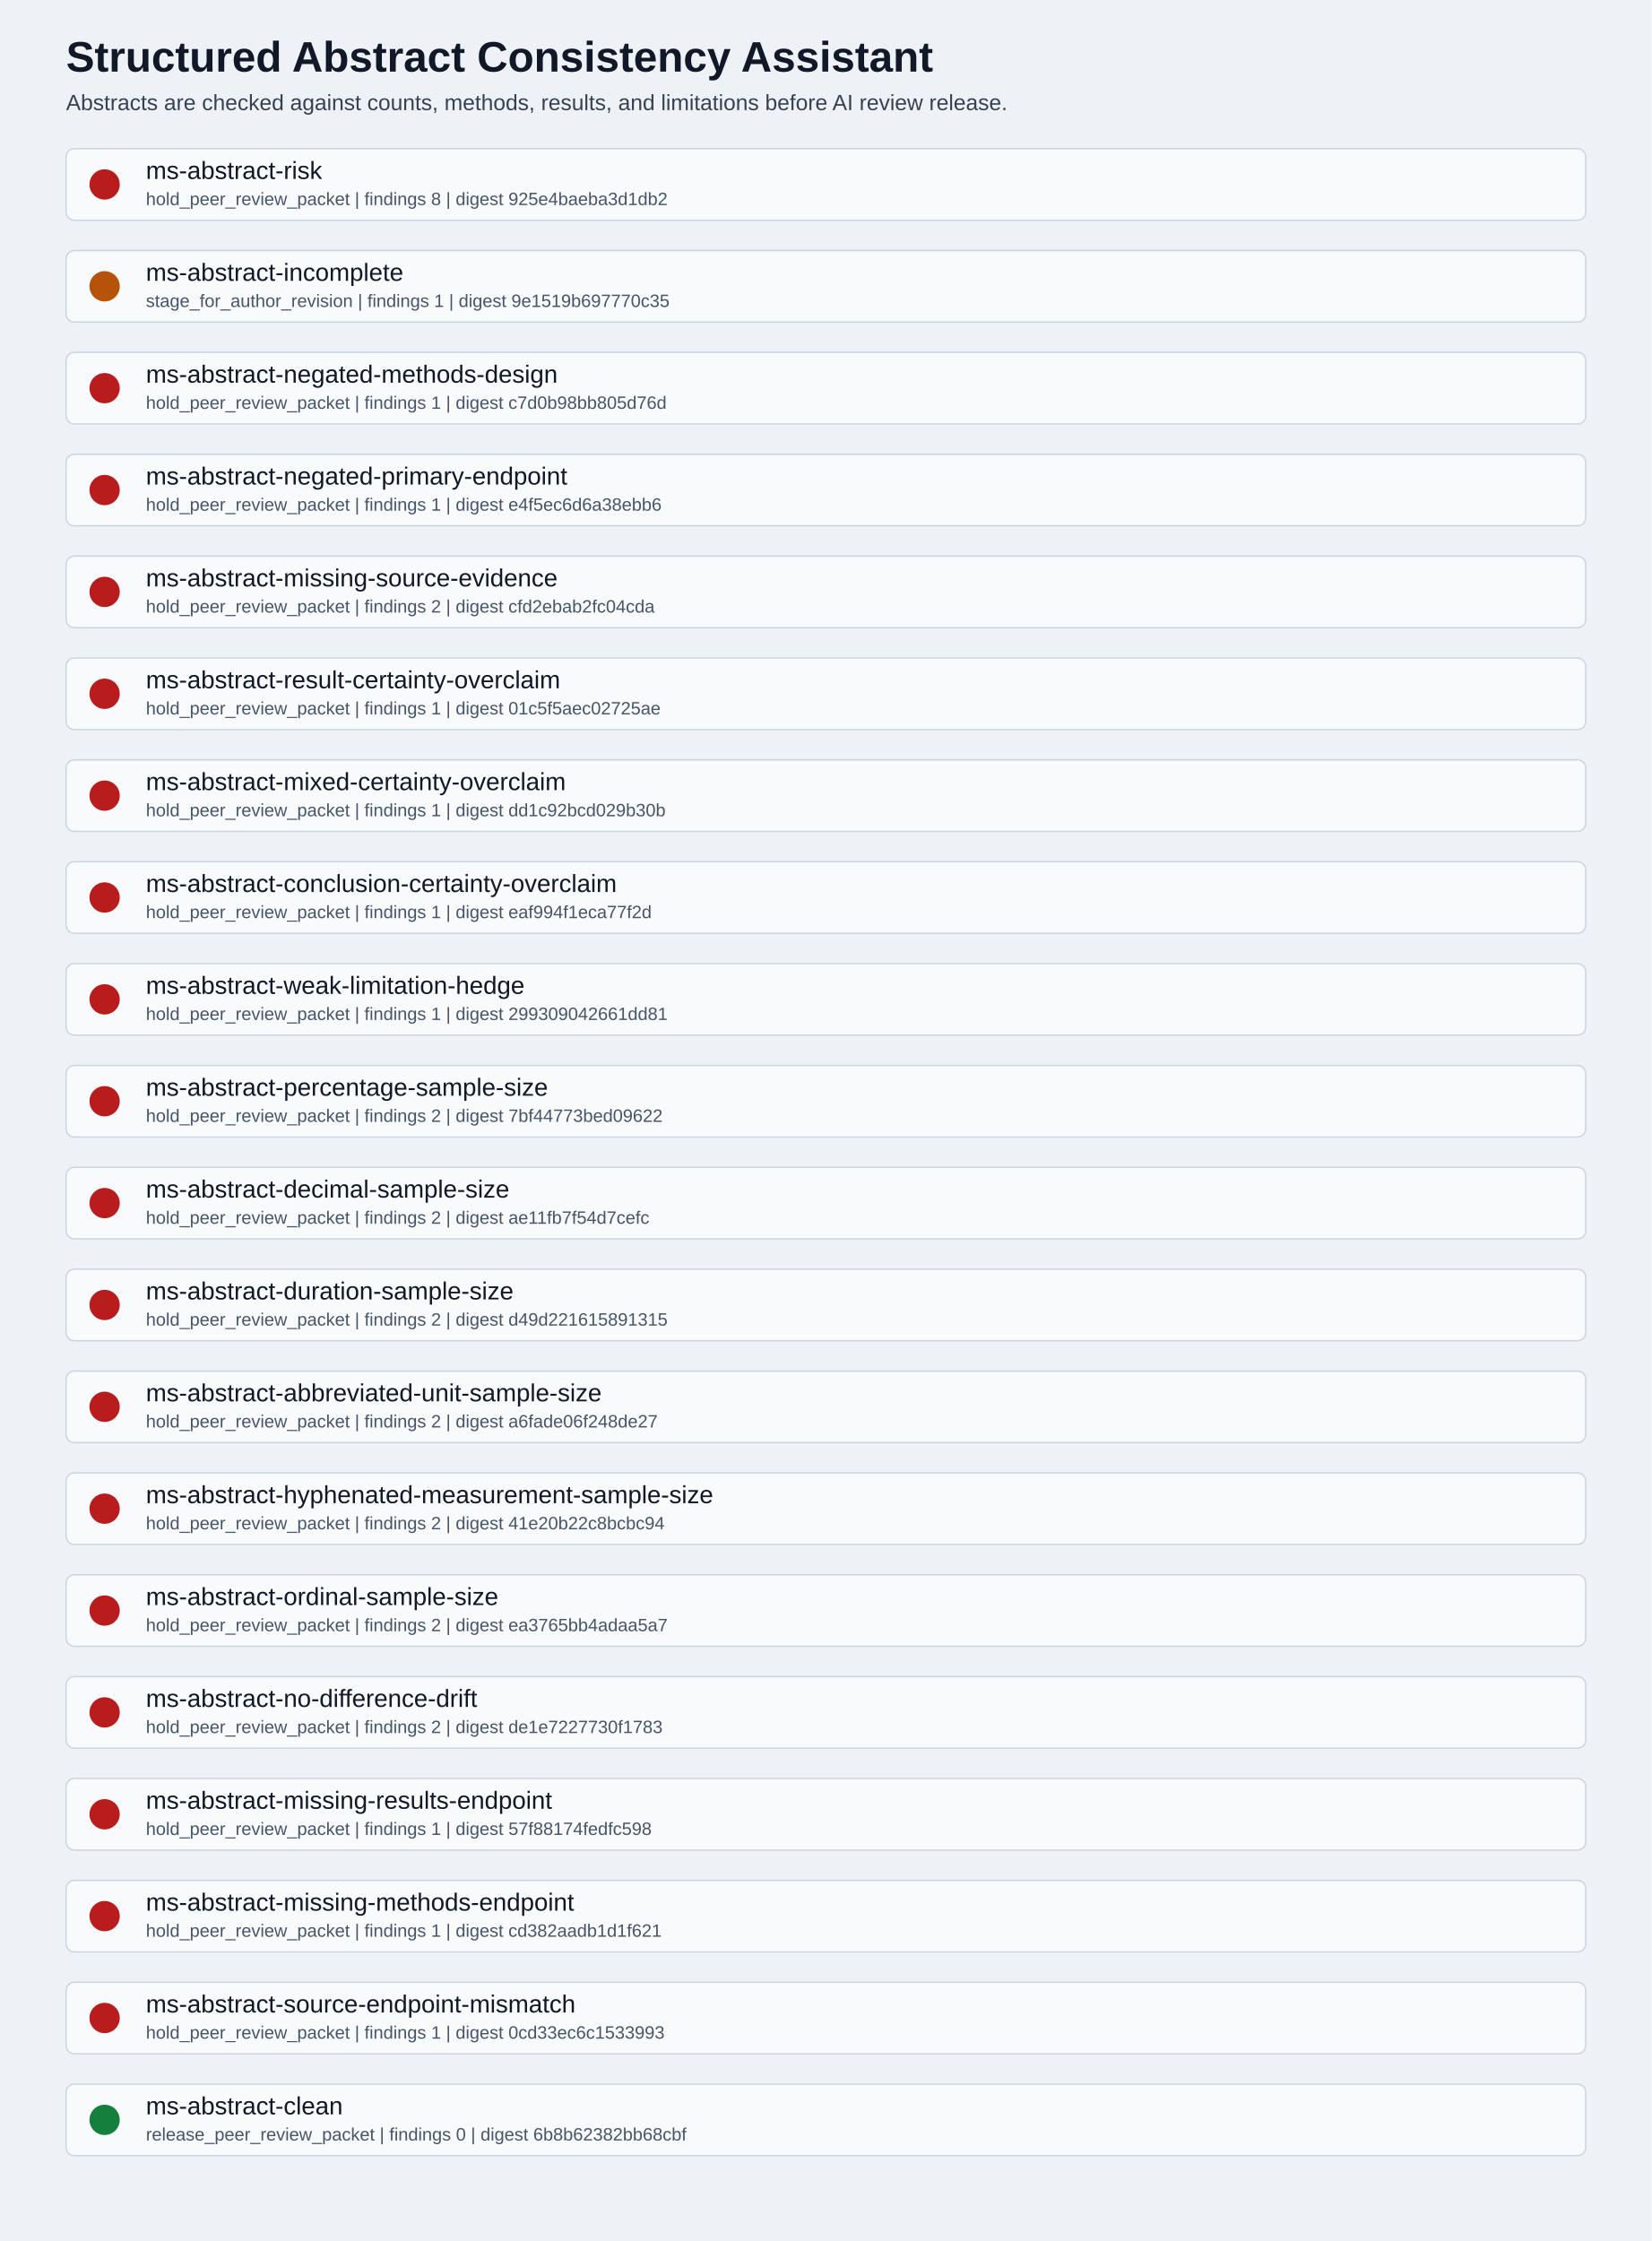
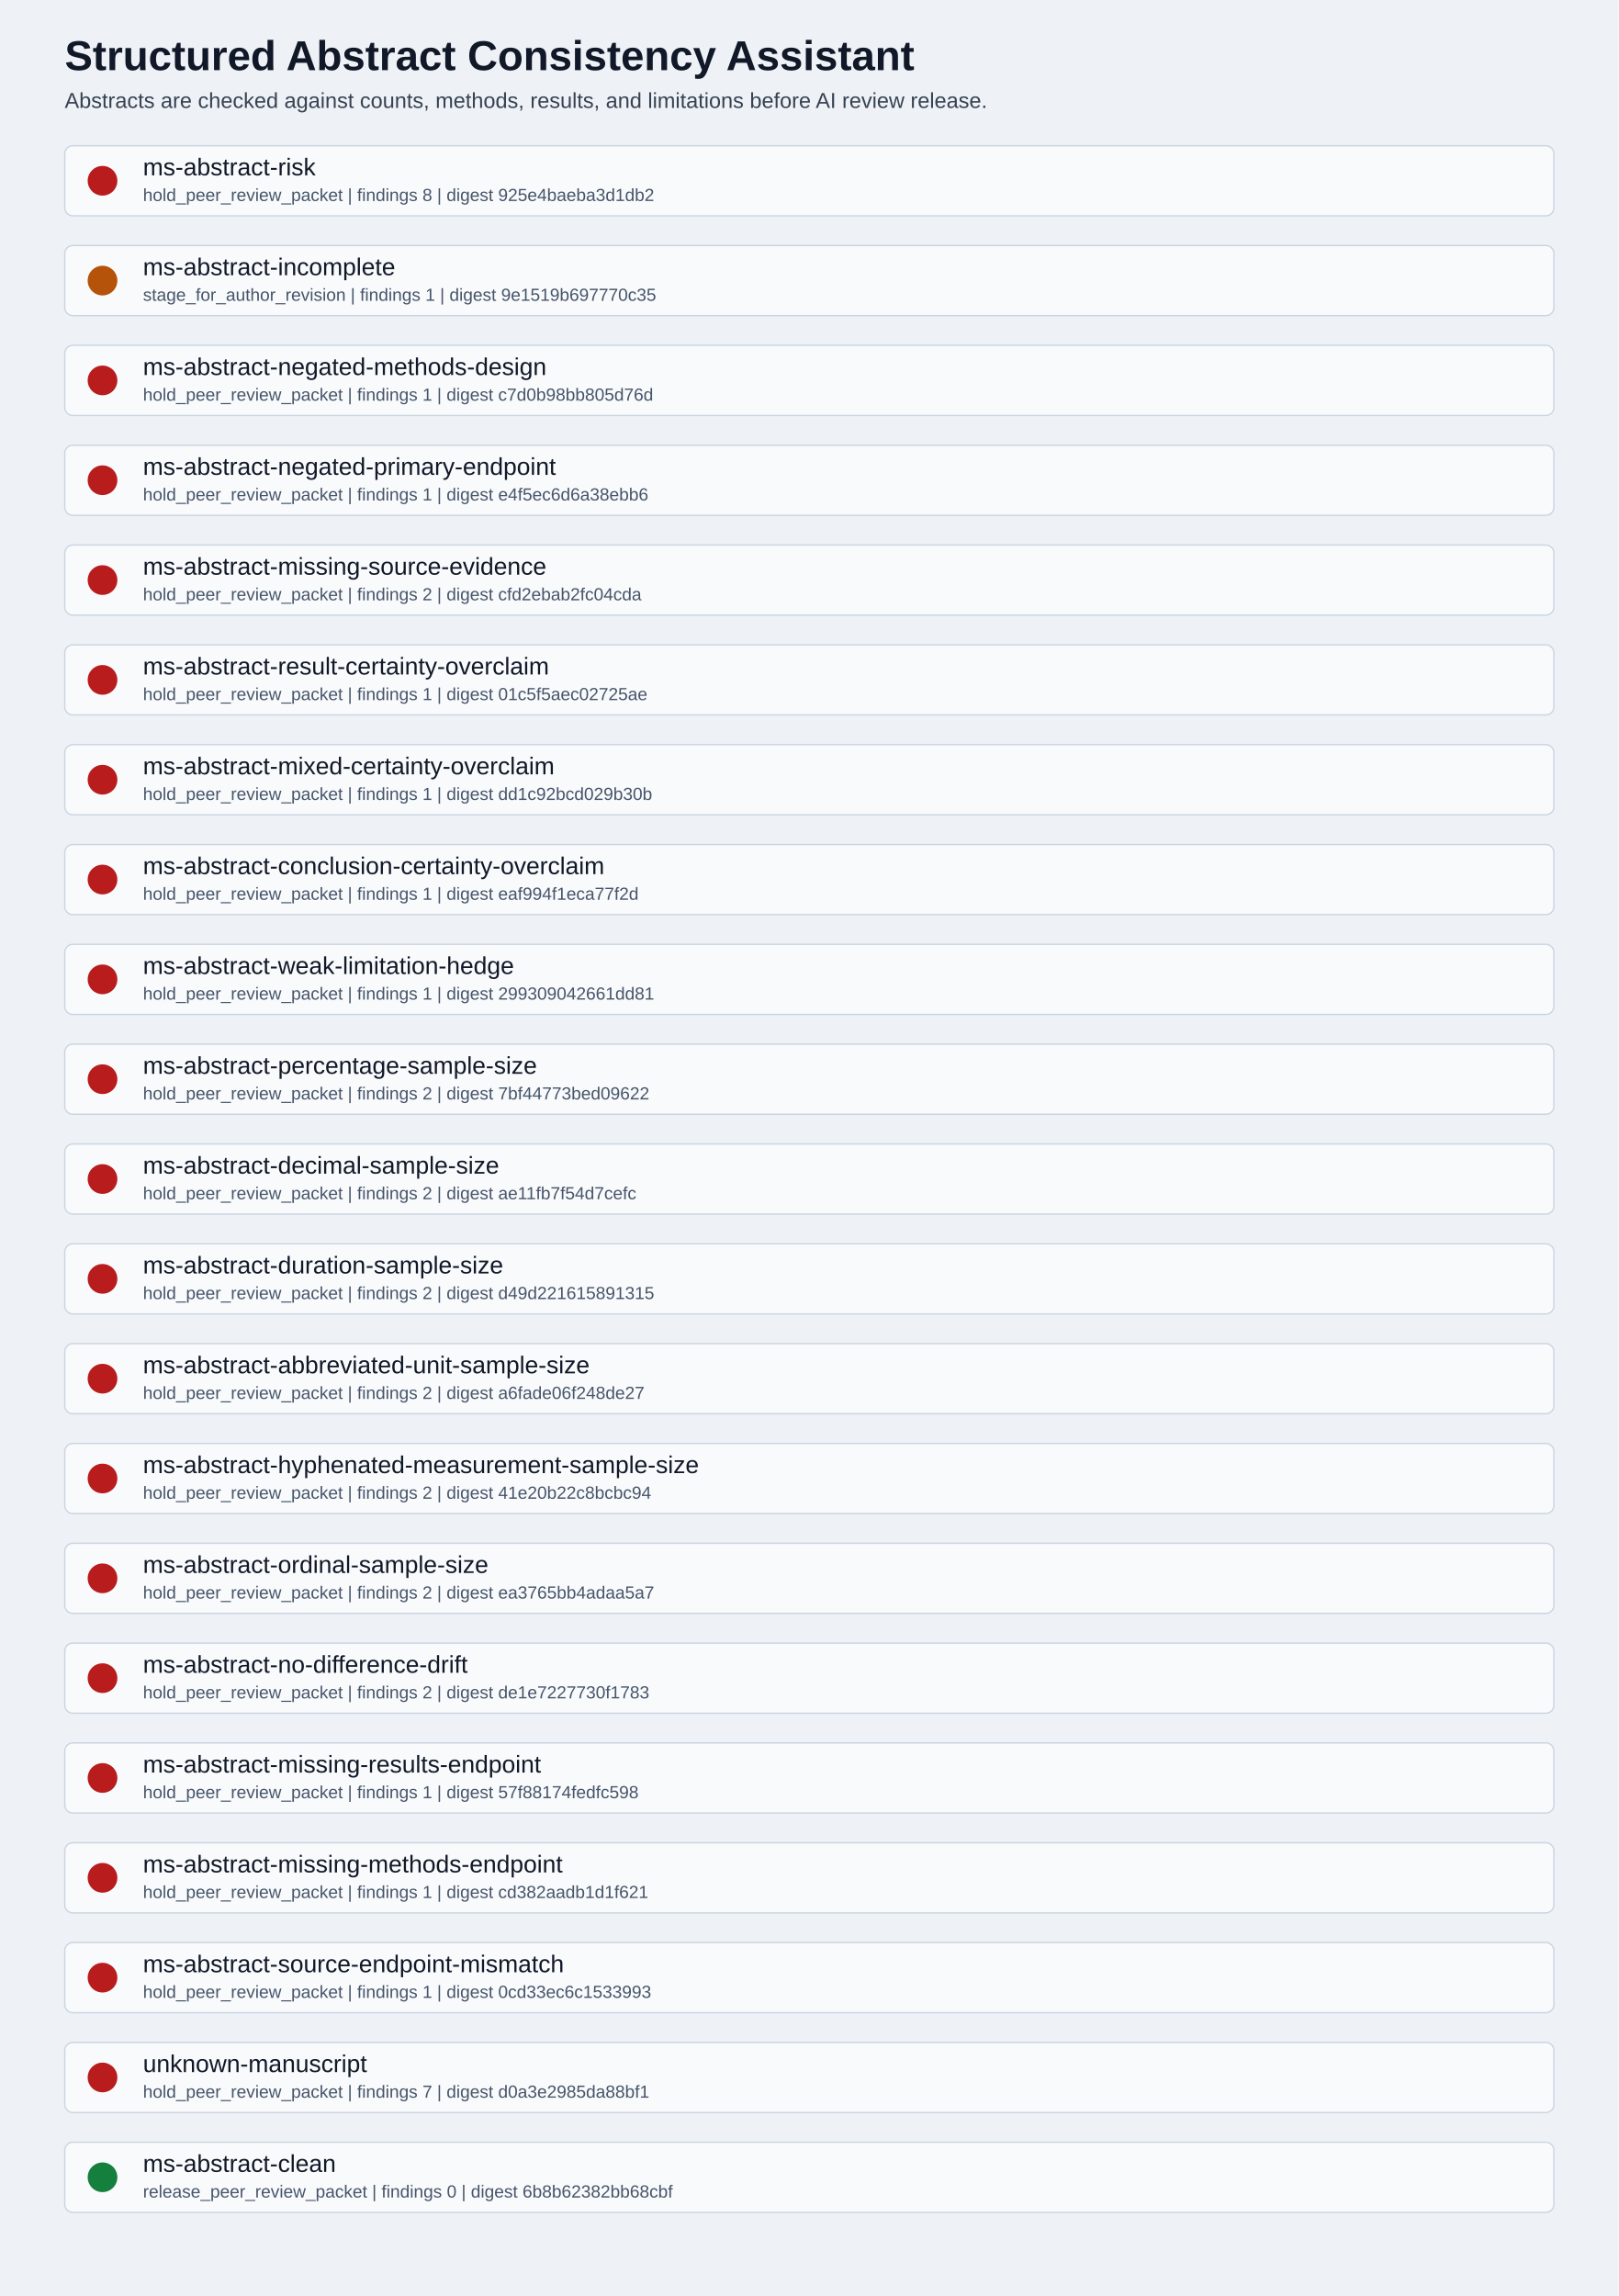
- <svg xmlns="http://www.w3.org/2000/svg" width="1200" height="1628" viewBox="0 0 1200 1628">
-   <rect width="1200" height="1628" fill="#eef2f7" />
+ <svg xmlns="http://www.w3.org/2000/svg" width="1200" height="1702" viewBox="0 0 1200 1702">
+   <rect width="1200" height="1702" fill="#eef2f7" />
  <text x="48" y="52" font-size="31" font-family="Arial" font-weight="700" fill="#111827">Structured Abstract Consistency Assistant</text>
  <text x="48" y="80" font-size="16" font-family="Arial" fill="#374151">Abstracts are checked against counts, methods, results, and limitations before AI review release.</text>
  <g transform="translate(48 108)">
    <rect width="1104" height="52" rx="6" fill="#f8fafc" stroke="#cbd5e1" />
    <circle cx="28" cy="26" r="11" fill="#b91c1c" />
    <text x="58" y="22" font-size="18" font-family="Arial" fill="#111827">ms-abstract-risk</text>
    <text x="58" y="41" font-size="13" font-family="Arial" fill="#475569">hold_peer_review_packet | findings 8 | digest 925e4baeba3d1db2</text>
  </g>
  <g transform="translate(48 182)">
    <rect width="1104" height="52" rx="6" fill="#f8fafc" stroke="#cbd5e1" />
    <circle cx="28" cy="26" r="11" fill="#b45309" />
    <text x="58" y="22" font-size="18" font-family="Arial" fill="#111827">ms-abstract-incomplete</text>
    <text x="58" y="41" font-size="13" font-family="Arial" fill="#475569">stage_for_author_revision | findings 1 | digest 9e1519b697770c35</text>
  </g>
  <g transform="translate(48 256)">
    <rect width="1104" height="52" rx="6" fill="#f8fafc" stroke="#cbd5e1" />
    <circle cx="28" cy="26" r="11" fill="#b91c1c" />
    <text x="58" y="22" font-size="18" font-family="Arial" fill="#111827">ms-abstract-negated-methods-design</text>
    <text x="58" y="41" font-size="13" font-family="Arial" fill="#475569">hold_peer_review_packet | findings 1 | digest c7d0b98bb805d76d</text>
  </g>
  <g transform="translate(48 330)">
    <rect width="1104" height="52" rx="6" fill="#f8fafc" stroke="#cbd5e1" />
    <circle cx="28" cy="26" r="11" fill="#b91c1c" />
    <text x="58" y="22" font-size="18" font-family="Arial" fill="#111827">ms-abstract-negated-primary-endpoint</text>
    <text x="58" y="41" font-size="13" font-family="Arial" fill="#475569">hold_peer_review_packet | findings 1 | digest e4f5ec6d6a38ebb6</text>
  </g>
  <g transform="translate(48 404)">
    <rect width="1104" height="52" rx="6" fill="#f8fafc" stroke="#cbd5e1" />
    <circle cx="28" cy="26" r="11" fill="#b91c1c" />
    <text x="58" y="22" font-size="18" font-family="Arial" fill="#111827">ms-abstract-missing-source-evidence</text>
    <text x="58" y="41" font-size="13" font-family="Arial" fill="#475569">hold_peer_review_packet | findings 2 | digest cfd2ebab2fc04cda</text>
  </g>
  <g transform="translate(48 478)">
    <rect width="1104" height="52" rx="6" fill="#f8fafc" stroke="#cbd5e1" />
    <circle cx="28" cy="26" r="11" fill="#b91c1c" />
    <text x="58" y="22" font-size="18" font-family="Arial" fill="#111827">ms-abstract-result-certainty-overclaim</text>
    <text x="58" y="41" font-size="13" font-family="Arial" fill="#475569">hold_peer_review_packet | findings 1 | digest 01c5f5aec02725ae</text>
  </g>
  <g transform="translate(48 552)">
    <rect width="1104" height="52" rx="6" fill="#f8fafc" stroke="#cbd5e1" />
    <circle cx="28" cy="26" r="11" fill="#b91c1c" />
    <text x="58" y="22" font-size="18" font-family="Arial" fill="#111827">ms-abstract-mixed-certainty-overclaim</text>
    <text x="58" y="41" font-size="13" font-family="Arial" fill="#475569">hold_peer_review_packet | findings 1 | digest dd1c92bcd029b30b</text>
  </g>
  <g transform="translate(48 626)">
    <rect width="1104" height="52" rx="6" fill="#f8fafc" stroke="#cbd5e1" />
    <circle cx="28" cy="26" r="11" fill="#b91c1c" />
    <text x="58" y="22" font-size="18" font-family="Arial" fill="#111827">ms-abstract-conclusion-certainty-overclaim</text>
    <text x="58" y="41" font-size="13" font-family="Arial" fill="#475569">hold_peer_review_packet | findings 1 | digest eaf994f1eca77f2d</text>
  </g>
  <g transform="translate(48 700)">
    <rect width="1104" height="52" rx="6" fill="#f8fafc" stroke="#cbd5e1" />
    <circle cx="28" cy="26" r="11" fill="#b91c1c" />
    <text x="58" y="22" font-size="18" font-family="Arial" fill="#111827">ms-abstract-weak-limitation-hedge</text>
    <text x="58" y="41" font-size="13" font-family="Arial" fill="#475569">hold_peer_review_packet | findings 1 | digest 299309042661dd81</text>
  </g>
  <g transform="translate(48 774)">
    <rect width="1104" height="52" rx="6" fill="#f8fafc" stroke="#cbd5e1" />
    <circle cx="28" cy="26" r="11" fill="#b91c1c" />
    <text x="58" y="22" font-size="18" font-family="Arial" fill="#111827">ms-abstract-percentage-sample-size</text>
    <text x="58" y="41" font-size="13" font-family="Arial" fill="#475569">hold_peer_review_packet | findings 2 | digest 7bf44773bed09622</text>
  </g>
  <g transform="translate(48 848)">
    <rect width="1104" height="52" rx="6" fill="#f8fafc" stroke="#cbd5e1" />
    <circle cx="28" cy="26" r="11" fill="#b91c1c" />
    <text x="58" y="22" font-size="18" font-family="Arial" fill="#111827">ms-abstract-decimal-sample-size</text>
    <text x="58" y="41" font-size="13" font-family="Arial" fill="#475569">hold_peer_review_packet | findings 2 | digest ae11fb7f54d7cefc</text>
  </g>
  <g transform="translate(48 922)">
    <rect width="1104" height="52" rx="6" fill="#f8fafc" stroke="#cbd5e1" />
    <circle cx="28" cy="26" r="11" fill="#b91c1c" />
    <text x="58" y="22" font-size="18" font-family="Arial" fill="#111827">ms-abstract-duration-sample-size</text>
    <text x="58" y="41" font-size="13" font-family="Arial" fill="#475569">hold_peer_review_packet | findings 2 | digest d49d221615891315</text>
  </g>
  <g transform="translate(48 996)">
    <rect width="1104" height="52" rx="6" fill="#f8fafc" stroke="#cbd5e1" />
    <circle cx="28" cy="26" r="11" fill="#b91c1c" />
    <text x="58" y="22" font-size="18" font-family="Arial" fill="#111827">ms-abstract-abbreviated-unit-sample-size</text>
    <text x="58" y="41" font-size="13" font-family="Arial" fill="#475569">hold_peer_review_packet | findings 2 | digest a6fade06f248de27</text>
  </g>
  <g transform="translate(48 1070)">
    <rect width="1104" height="52" rx="6" fill="#f8fafc" stroke="#cbd5e1" />
    <circle cx="28" cy="26" r="11" fill="#b91c1c" />
    <text x="58" y="22" font-size="18" font-family="Arial" fill="#111827">ms-abstract-hyphenated-measurement-sample-size</text>
    <text x="58" y="41" font-size="13" font-family="Arial" fill="#475569">hold_peer_review_packet | findings 2 | digest 41e20b22c8bcbc94</text>
  </g>
  <g transform="translate(48 1144)">
    <rect width="1104" height="52" rx="6" fill="#f8fafc" stroke="#cbd5e1" />
    <circle cx="28" cy="26" r="11" fill="#b91c1c" />
    <text x="58" y="22" font-size="18" font-family="Arial" fill="#111827">ms-abstract-ordinal-sample-size</text>
    <text x="58" y="41" font-size="13" font-family="Arial" fill="#475569">hold_peer_review_packet | findings 2 | digest ea3765bb4adaa5a7</text>
  </g>
  <g transform="translate(48 1218)">
    <rect width="1104" height="52" rx="6" fill="#f8fafc" stroke="#cbd5e1" />
    <circle cx="28" cy="26" r="11" fill="#b91c1c" />
    <text x="58" y="22" font-size="18" font-family="Arial" fill="#111827">ms-abstract-no-difference-drift</text>
    <text x="58" y="41" font-size="13" font-family="Arial" fill="#475569">hold_peer_review_packet | findings 2 | digest de1e7227730f1783</text>
  </g>
  <g transform="translate(48 1292)">
    <rect width="1104" height="52" rx="6" fill="#f8fafc" stroke="#cbd5e1" />
    <circle cx="28" cy="26" r="11" fill="#b91c1c" />
    <text x="58" y="22" font-size="18" font-family="Arial" fill="#111827">ms-abstract-missing-results-endpoint</text>
    <text x="58" y="41" font-size="13" font-family="Arial" fill="#475569">hold_peer_review_packet | findings 1 | digest 57f88174fedfc598</text>
  </g>
  <g transform="translate(48 1366)">
    <rect width="1104" height="52" rx="6" fill="#f8fafc" stroke="#cbd5e1" />
    <circle cx="28" cy="26" r="11" fill="#b91c1c" />
    <text x="58" y="22" font-size="18" font-family="Arial" fill="#111827">ms-abstract-missing-methods-endpoint</text>
    <text x="58" y="41" font-size="13" font-family="Arial" fill="#475569">hold_peer_review_packet | findings 1 | digest cd382aadb1d1f621</text>
  </g>
  <g transform="translate(48 1440)">
    <rect width="1104" height="52" rx="6" fill="#f8fafc" stroke="#cbd5e1" />
    <circle cx="28" cy="26" r="11" fill="#b91c1c" />
    <text x="58" y="22" font-size="18" font-family="Arial" fill="#111827">ms-abstract-source-endpoint-mismatch</text>
    <text x="58" y="41" font-size="13" font-family="Arial" fill="#475569">hold_peer_review_packet | findings 1 | digest 0cd33ec6c1533993</text>
  </g>
  <g transform="translate(48 1514)">
    <rect width="1104" height="52" rx="6" fill="#f8fafc" stroke="#cbd5e1" />
+     <circle cx="28" cy="26" r="11" fill="#b91c1c" />
+     <text x="58" y="22" font-size="18" font-family="Arial" fill="#111827">unknown-manuscript</text>
+     <text x="58" y="41" font-size="13" font-family="Arial" fill="#475569">hold_peer_review_packet | findings 7 | digest d0a3e2985da88bf1</text>
+   </g>
+   <g transform="translate(48 1588)">
+     <rect width="1104" height="52" rx="6" fill="#f8fafc" stroke="#cbd5e1" />
    <circle cx="28" cy="26" r="11" fill="#15803d" />
    <text x="58" y="22" font-size="18" font-family="Arial" fill="#111827">ms-abstract-clean</text>
    <text x="58" y="41" font-size="13" font-family="Arial" fill="#475569">release_peer_review_packet | findings 0 | digest 6b8b62382bb68cbf</text>
  </g>
</svg>
